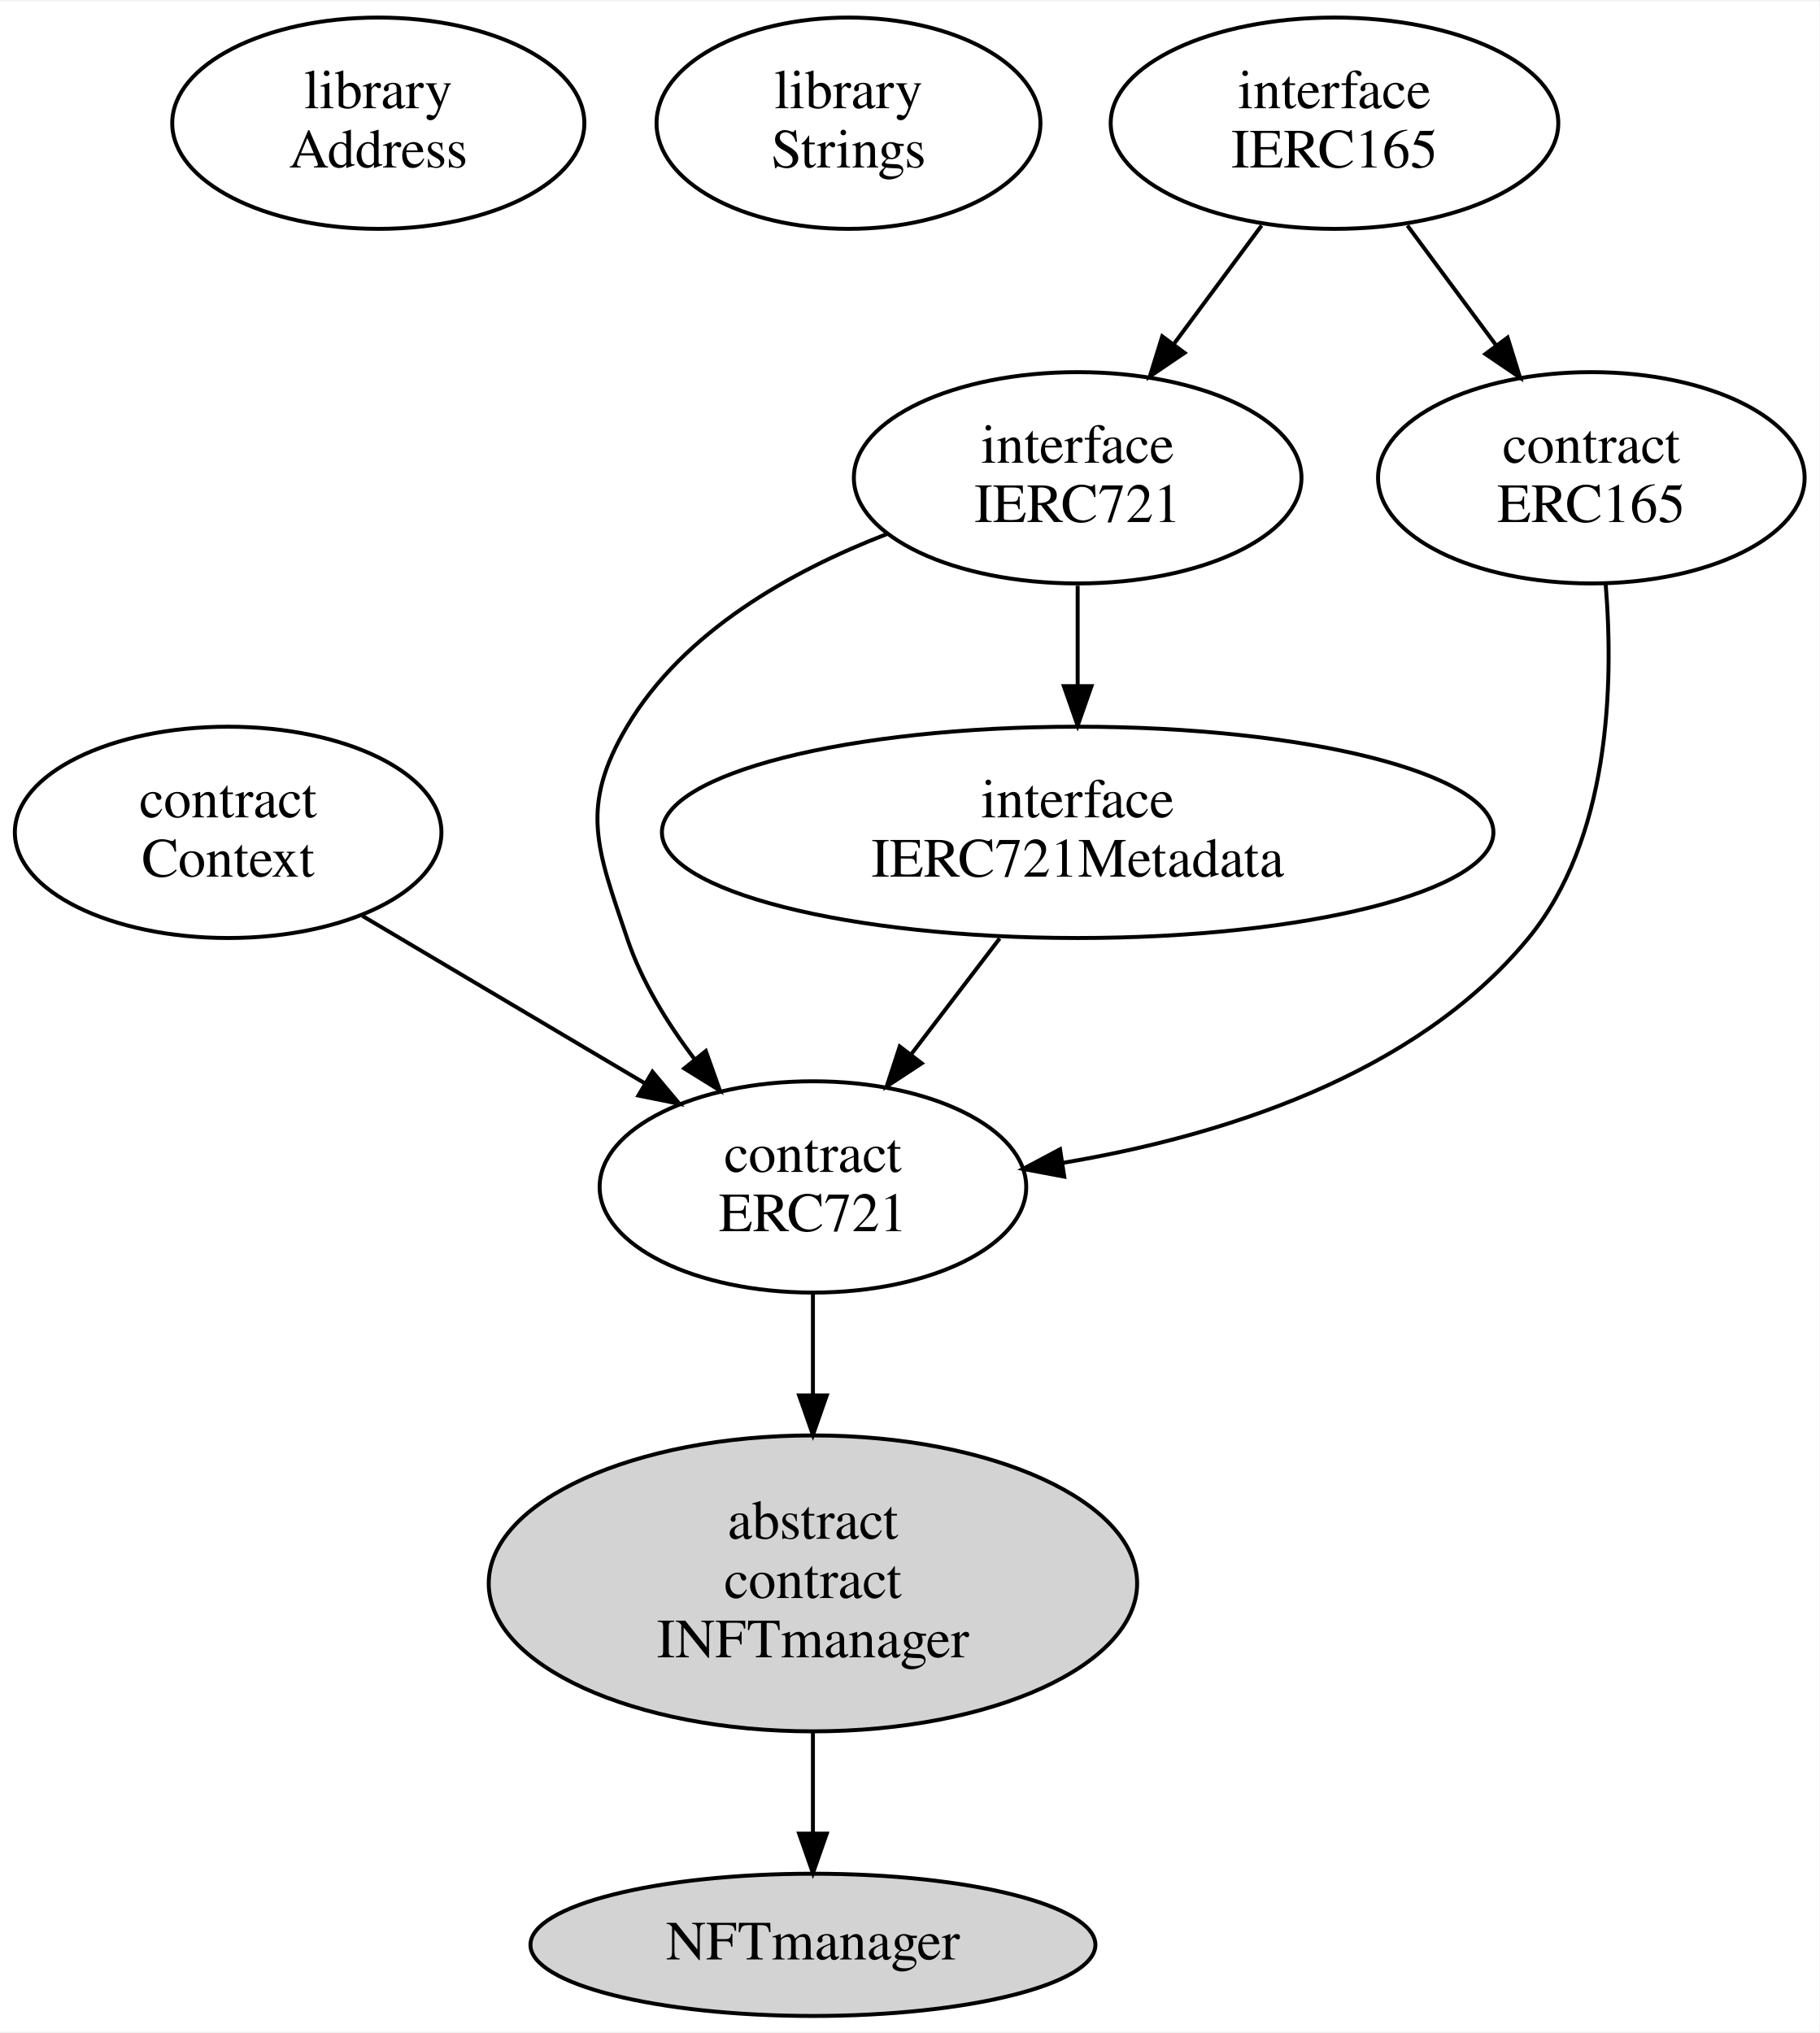
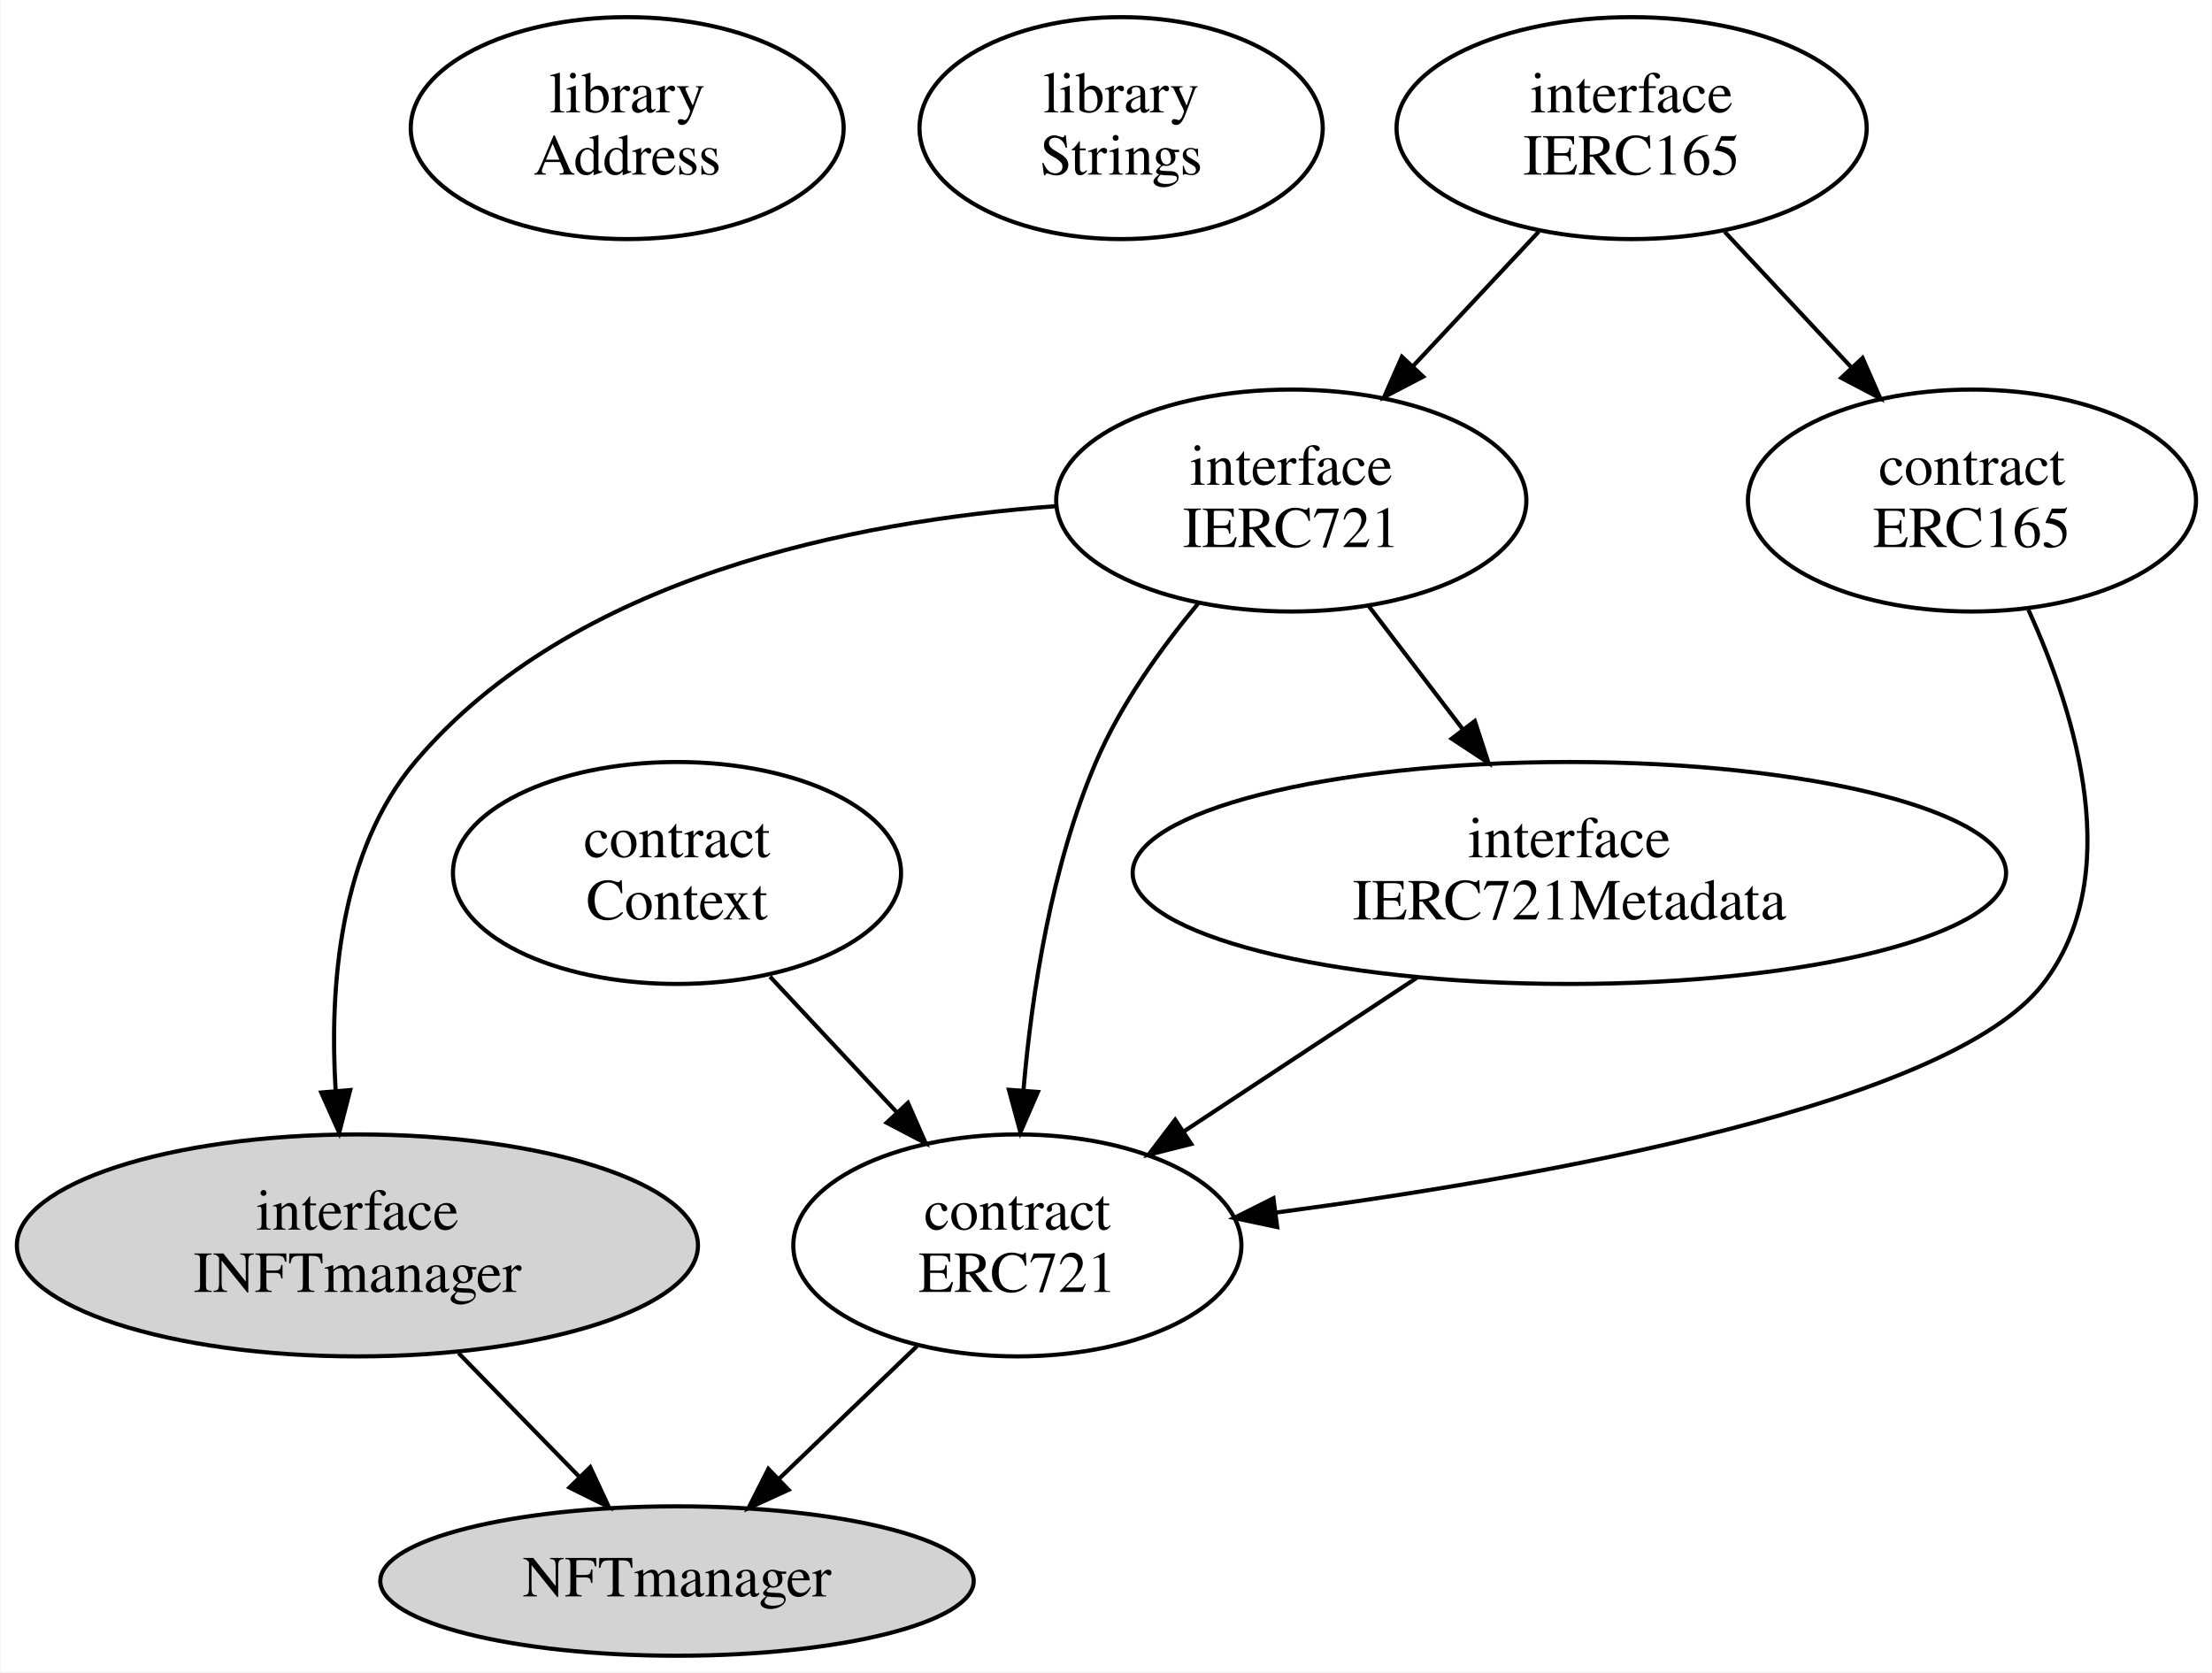
- <svg xmlns="http://www.w3.org/2000/svg" width="460pt" height="514pt" viewBox="0.00 0.00 460.48 513.91">
-   <g id="page0,1_graph0" class="graph" transform="scale(1 1) rotate(0) translate(4 509.91)">
-     <polygon fill="white" stroke="transparent" points="-4,4 -4,-509.91 456.48,-509.91 456.48,4 -4,4" />
+ <svg xmlns="http://www.w3.org/2000/svg" width="533pt" height="403pt" viewBox="0.00 0.00 532.76 402.96">
+   <g id="page0,1_graph0" class="graph" transform="scale(1 1) rotate(0) translate(4 398.96)">
+     <polygon fill="white" stroke="transparent" points="-4,4 -4,-398.96 528.76,-398.96 528.76,4 -4,4" />
    <g id="node1" class="node">
-       <ellipse fill="none" stroke="black" cx="91.74" cy="-479.04" rx="52.15" ry="26.74" />
-       <text text-anchor="middle" x="91.74" y="-482.84" font-family="Times,serif" font-size="14.00">library</text>
-       <text text-anchor="middle" x="91.74" y="-467.84" font-family="Times,serif" font-size="14.00">Address</text>
+       <ellipse fill="none" stroke="black" cx="147.02" cy="-368.09" rx="52.15" ry="26.74" />
+       <text text-anchor="middle" x="147.02" y="-371.89" font-family="Times,serif" font-size="14.00">library</text>
+       <text text-anchor="middle" x="147.02" y="-356.89" font-family="Times,serif" font-size="14.00">Address</text>
    </g>
    <g id="node2" class="node">
-       <ellipse fill="none" stroke="black" cx="210.74" cy="-479.04" rx="48.58" ry="26.74" />
-       <text text-anchor="middle" x="210.74" y="-482.84" font-family="Times,serif" font-size="14.00">library</text>
-       <text text-anchor="middle" x="210.74" y="-467.84" font-family="Times,serif" font-size="14.00">Strings</text>
+       <ellipse fill="none" stroke="black" cx="266.02" cy="-368.09" rx="48.58" ry="26.74" />
+       <text text-anchor="middle" x="266.02" y="-371.89" font-family="Times,serif" font-size="14.00">library</text>
+       <text text-anchor="middle" x="266.02" y="-356.89" font-family="Times,serif" font-size="14.00">Strings</text>
    </g>
    <g id="node3" class="node">
-       <ellipse fill="none" stroke="black" cx="268.74" cy="-389.3" rx="56.64" ry="26.74" />
-       <text text-anchor="middle" x="268.74" y="-393.1" font-family="Times,serif" font-size="14.00">interface</text>
-       <text text-anchor="middle" x="268.74" y="-378.1" font-family="Times,serif" font-size="14.00">IERC721</text>
+       <ellipse fill="none" stroke="black" cx="307.02" cy="-278.35" rx="56.64" ry="26.74" />
+       <text text-anchor="middle" x="307.02" y="-282.15" font-family="Times,serif" font-size="14.00">interface</text>
+       <text text-anchor="middle" x="307.02" y="-267.15" font-family="Times,serif" font-size="14.00">IERC721</text>
    </g>
    <g id="node5" class="node">
-       <ellipse fill="none" stroke="black" cx="201.74" cy="-209.82" rx="53.98" ry="26.74" />
-       <text text-anchor="middle" x="201.74" y="-213.62" font-family="Times,serif" font-size="14.00">contract</text>
-       <text text-anchor="middle" x="201.74" y="-198.62" font-family="Times,serif" font-size="14.00">ERC721</text>
+       <ellipse fill="none" stroke="black" cx="241.02" cy="-98.87" rx="53.98" ry="26.74" />
+       <text text-anchor="middle" x="241.02" y="-102.67" font-family="Times,serif" font-size="14.00">contract</text>
+       <text text-anchor="middle" x="241.02" y="-87.67" font-family="Times,serif" font-size="14.00">ERC721</text>
    </g>
    <g id="edge5" class="edge">
-       <path fill="none" stroke="black" d="M220.46,-375.06C196.21,-365.7 169.02,-350.43 154.74,-326.43 142.53,-305.91 147.12,-295.33 154.74,-272.69 158.4,-261.83 164.81,-251.36 171.74,-242.22" />
-       <polygon fill="black" stroke="black" points="174.63,-244.21 178.19,-234.23 169.18,-239.81 174.63,-244.21" />
+       <path fill="none" stroke="black" d="M284.57,-253.53C275.56,-242.69 265.94,-229.23 260.02,-215.48 249.22,-190.37 244.52,-159.75 242.5,-136.34" />
+       <polygon fill="black" stroke="black" points="245.97,-135.85 241.75,-126.13 238.99,-136.36 245.97,-135.85" />
    </g>
    <g id="node7" class="node">
-       <ellipse fill="none" stroke="black" cx="268.74" cy="-299.56" rx="105.22" ry="26.74" />
-       <text text-anchor="middle" x="268.74" y="-303.36" font-family="Times,serif" font-size="14.00">interface</text>
-       <text text-anchor="middle" x="268.74" y="-288.36" font-family="Times,serif" font-size="14.00">IERC721Metadata</text>
+       <ellipse fill="none" stroke="black" cx="374.02" cy="-188.61" rx="105.22" ry="26.74" />
+       <text text-anchor="middle" x="374.02" y="-192.41" font-family="Times,serif" font-size="14.00">interface</text>
+       <text text-anchor="middle" x="374.02" y="-177.41" font-family="Times,serif" font-size="14.00">IERC721Metadata</text>
    </g>
    <g id="edge9" class="edge">
-       <path fill="none" stroke="black" d="M268.74,-361.98C268.74,-354.01 268.74,-345.12 268.74,-336.63" />
-       <polygon fill="black" stroke="black" points="272.24,-336.57 268.74,-326.57 265.24,-336.57 272.24,-336.57" />
+       <path fill="none" stroke="black" d="M325.69,-252.91C332.71,-243.72 340.81,-233.1 348.36,-223.22" />
+       <polygon fill="black" stroke="black" points="351.24,-225.21 354.53,-215.14 345.68,-220.97 351.24,-225.21" />
+     </g>
+     <g id="node9" class="node">
+       <ellipse fill="lightgrey" stroke="black" cx="82.02" cy="-98.87" rx="82.05" ry="26.74" />
+       <text text-anchor="middle" x="82.02" y="-102.67" font-family="Times,serif" font-size="14.00">interface</text>
+       <text text-anchor="middle" x="82.02" y="-87.67" font-family="Times,serif" font-size="14.00">INFTmanager</text>
+     </g>
+     <g id="edge10" class="edge">
+       <path fill="none" stroke="black" d="M250.38,-277C201.78,-273.43 133.79,-260.04 96.02,-215.48 77.72,-193.89 75.25,-161.34 76.77,-136.27" />
+       <polygon fill="black" stroke="black" points="80.28,-136.3 77.63,-126.04 73.31,-135.71 80.28,-136.3" />
    </g>
    <g id="node4" class="node">
-       <ellipse fill="none" stroke="black" cx="333.74" cy="-479.04" rx="56.64" ry="26.74" />
-       <text text-anchor="middle" x="333.74" y="-482.84" font-family="Times,serif" font-size="14.00">interface</text>
-       <text text-anchor="middle" x="333.74" y="-467.84" font-family="Times,serif" font-size="14.00">IERC165</text>
+       <ellipse fill="none" stroke="black" cx="389.02" cy="-368.09" rx="56.64" ry="26.74" />
+       <text text-anchor="middle" x="389.02" y="-371.89" font-family="Times,serif" font-size="14.00">interface</text>
+       <text text-anchor="middle" x="389.02" y="-356.89" font-family="Times,serif" font-size="14.00">IERC165</text>
    </g>
    <g id="edge1" class="edge">
-       <path fill="none" stroke="black" d="M315.29,-453.14C308.37,-443.79 300.4,-433.03 293.03,-423.09" />
-       <polygon fill="black" stroke="black" points="295.78,-420.92 287.01,-414.97 290.15,-425.09 295.78,-420.92" />
+       <path fill="none" stroke="black" d="M366.62,-343.12C357.31,-333.15 346.37,-321.45 336.43,-310.82" />
+       <polygon fill="black" stroke="black" points="338.79,-308.21 329.4,-303.3 333.68,-312.99 338.79,-308.21" />
    </g>
    <g id="node8" class="node">
-       <ellipse fill="none" stroke="black" cx="398.74" cy="-389.3" rx="53.98" ry="26.74" />
-       <text text-anchor="middle" x="398.74" y="-393.1" font-family="Times,serif" font-size="14.00">contract</text>
-       <text text-anchor="middle" x="398.74" y="-378.1" font-family="Times,serif" font-size="14.00">ERC165</text>
+       <ellipse fill="none" stroke="black" cx="471.02" cy="-278.35" rx="53.98" ry="26.74" />
+       <text text-anchor="middle" x="471.02" y="-282.15" font-family="Times,serif" font-size="14.00">contract</text>
+       <text text-anchor="middle" x="471.02" y="-267.15" font-family="Times,serif" font-size="14.00">ERC165</text>
    </g>
    <g id="edge2" class="edge">
-       <path fill="none" stroke="black" d="M352.19,-453.14C359.17,-443.72 367.22,-432.85 374.64,-422.83" />
-       <polygon fill="black" stroke="black" points="377.55,-424.79 380.69,-414.67 371.93,-420.62 377.55,-424.79" />
+       <path fill="none" stroke="black" d="M411.43,-343.12C420.82,-333.07 431.85,-321.26 441.86,-310.55" />
+       <polygon fill="black" stroke="black" points="444.66,-312.69 448.93,-302.99 439.54,-307.91 444.66,-312.69" />
    </g>
-     <g id="node9" class="node">
-       <ellipse fill="lightgrey" stroke="black" cx="201.74" cy="-109.48" rx="82.05" ry="37.45" />
-       <text text-anchor="middle" x="201.74" y="-120.78" font-family="Times,serif" font-size="14.00">abstract</text>
-       <text text-anchor="middle" x="201.74" y="-105.78" font-family="Times,serif" font-size="14.00">contract</text>
-       <text text-anchor="middle" x="201.74" y="-90.78" font-family="Times,serif" font-size="14.00">INFTmanager</text>
+     <g id="node10" class="node">
+       <ellipse fill="lightgrey" stroke="black" cx="159.02" cy="-18" rx="71.49" ry="18" />
+       <text text-anchor="middle" x="159.02" y="-14.3" font-family="Times,serif" font-size="14.00">NFTmanager</text>
    </g>
    <g id="edge7" class="edge">
-       <path fill="none" stroke="black" d="M201.74,-182.73C201.74,-174.87 201.74,-166.01 201.74,-157.24" />
-       <polygon fill="black" stroke="black" points="205.24,-157.06 201.74,-147.06 198.24,-157.06 205.24,-157.06" />
+       <path fill="none" stroke="black" d="M216.87,-74.63C206.37,-64.54 194.1,-52.74 183.57,-42.6" />
+       <polygon fill="black" stroke="black" points="185.89,-39.98 176.25,-35.57 181.03,-45.02 185.89,-39.98" />
    </g>
    <g id="node6" class="node">
-       <ellipse fill="none" stroke="black" cx="53.74" cy="-299.56" rx="53.98" ry="26.74" />
-       <text text-anchor="middle" x="53.74" y="-303.36" font-family="Times,serif" font-size="14.00">contract</text>
-       <text text-anchor="middle" x="53.74" y="-288.36" font-family="Times,serif" font-size="14.00">Context</text>
+       <ellipse fill="none" stroke="black" cx="159.02" cy="-188.61" rx="53.98" ry="26.74" />
+       <text text-anchor="middle" x="159.02" y="-192.41" font-family="Times,serif" font-size="14.00">contract</text>
+       <text text-anchor="middle" x="159.02" y="-177.41" font-family="Times,serif" font-size="14.00">Context</text>
    </g>
    <g id="edge3" class="edge">
-       <path fill="none" stroke="black" d="M87.69,-278.43C108.94,-265.84 136.49,-249.51 159.19,-236.05" />
-       <polygon fill="black" stroke="black" points="161.13,-238.97 167.94,-230.86 157.56,-232.95 161.13,-238.97" />
+       <path fill="none" stroke="black" d="M181.43,-163.63C190.82,-153.59 201.85,-141.78 211.86,-131.07" />
+       <polygon fill="black" stroke="black" points="214.66,-133.21 218.93,-123.51 209.54,-128.43 214.66,-133.21" />
    </g>
    <g id="edge6" class="edge">
-       <path fill="none" stroke="black" d="M249,-272.71C242.01,-263.56 234.06,-253.15 226.7,-243.51" />
-       <polygon fill="black" stroke="black" points="229.27,-241.11 220.42,-235.29 223.71,-245.36 229.27,-241.11" />
+       <path fill="none" stroke="black" d="M337.33,-163.4C319.89,-151.89 298.99,-138.11 281.13,-126.33" />
+       <polygon fill="black" stroke="black" points="282.91,-123.31 272.63,-120.72 279.05,-129.15 282.91,-123.31" />
    </g>
    <g id="edge4" class="edge">
-       <path fill="none" stroke="black" d="M402.38,-362.28C404.46,-336.61 403.36,-297.71 382.74,-272.69 354.01,-237.85 304.74,-222.57 264.85,-215.89" />
-       <polygon fill="black" stroke="black" points="265.34,-212.43 254.93,-214.38 264.28,-219.35 265.34,-212.43" />
-     </g>
-     <g id="node10" class="node">
-       <ellipse fill="lightgrey" stroke="black" cx="201.74" cy="-18" rx="71.49" ry="18" />
-       <text text-anchor="middle" x="201.74" y="-14.3" font-family="Times,serif" font-size="14.00">NFTmanager</text>
+       <path fill="none" stroke="black" d="M484.61,-252.04C496.21,-226.58 508.12,-187.49 488.02,-161.74 465.53,-132.92 369,-115.51 303.48,-106.8" />
+       <polygon fill="black" stroke="black" points="303.62,-103.29 293.25,-105.48 302.72,-110.23 303.62,-103.29" />
    </g>
    <g id="edge8" class="edge">
-       <path fill="none" stroke="black" d="M201.74,-71.82C201.74,-63.33 201.74,-54.43 201.74,-46.42" />
-       <polygon fill="black" stroke="black" points="205.24,-46.15 201.74,-36.15 198.24,-46.15 205.24,-46.15" />
+       <path fill="none" stroke="black" d="M106.39,-72.92C115.7,-63.37 126.3,-52.51 135.54,-43.06" />
+       <polygon fill="black" stroke="black" points="138.12,-45.42 142.6,-35.82 133.11,-40.53 138.12,-45.42" />
    </g>
  </g>
</svg>
